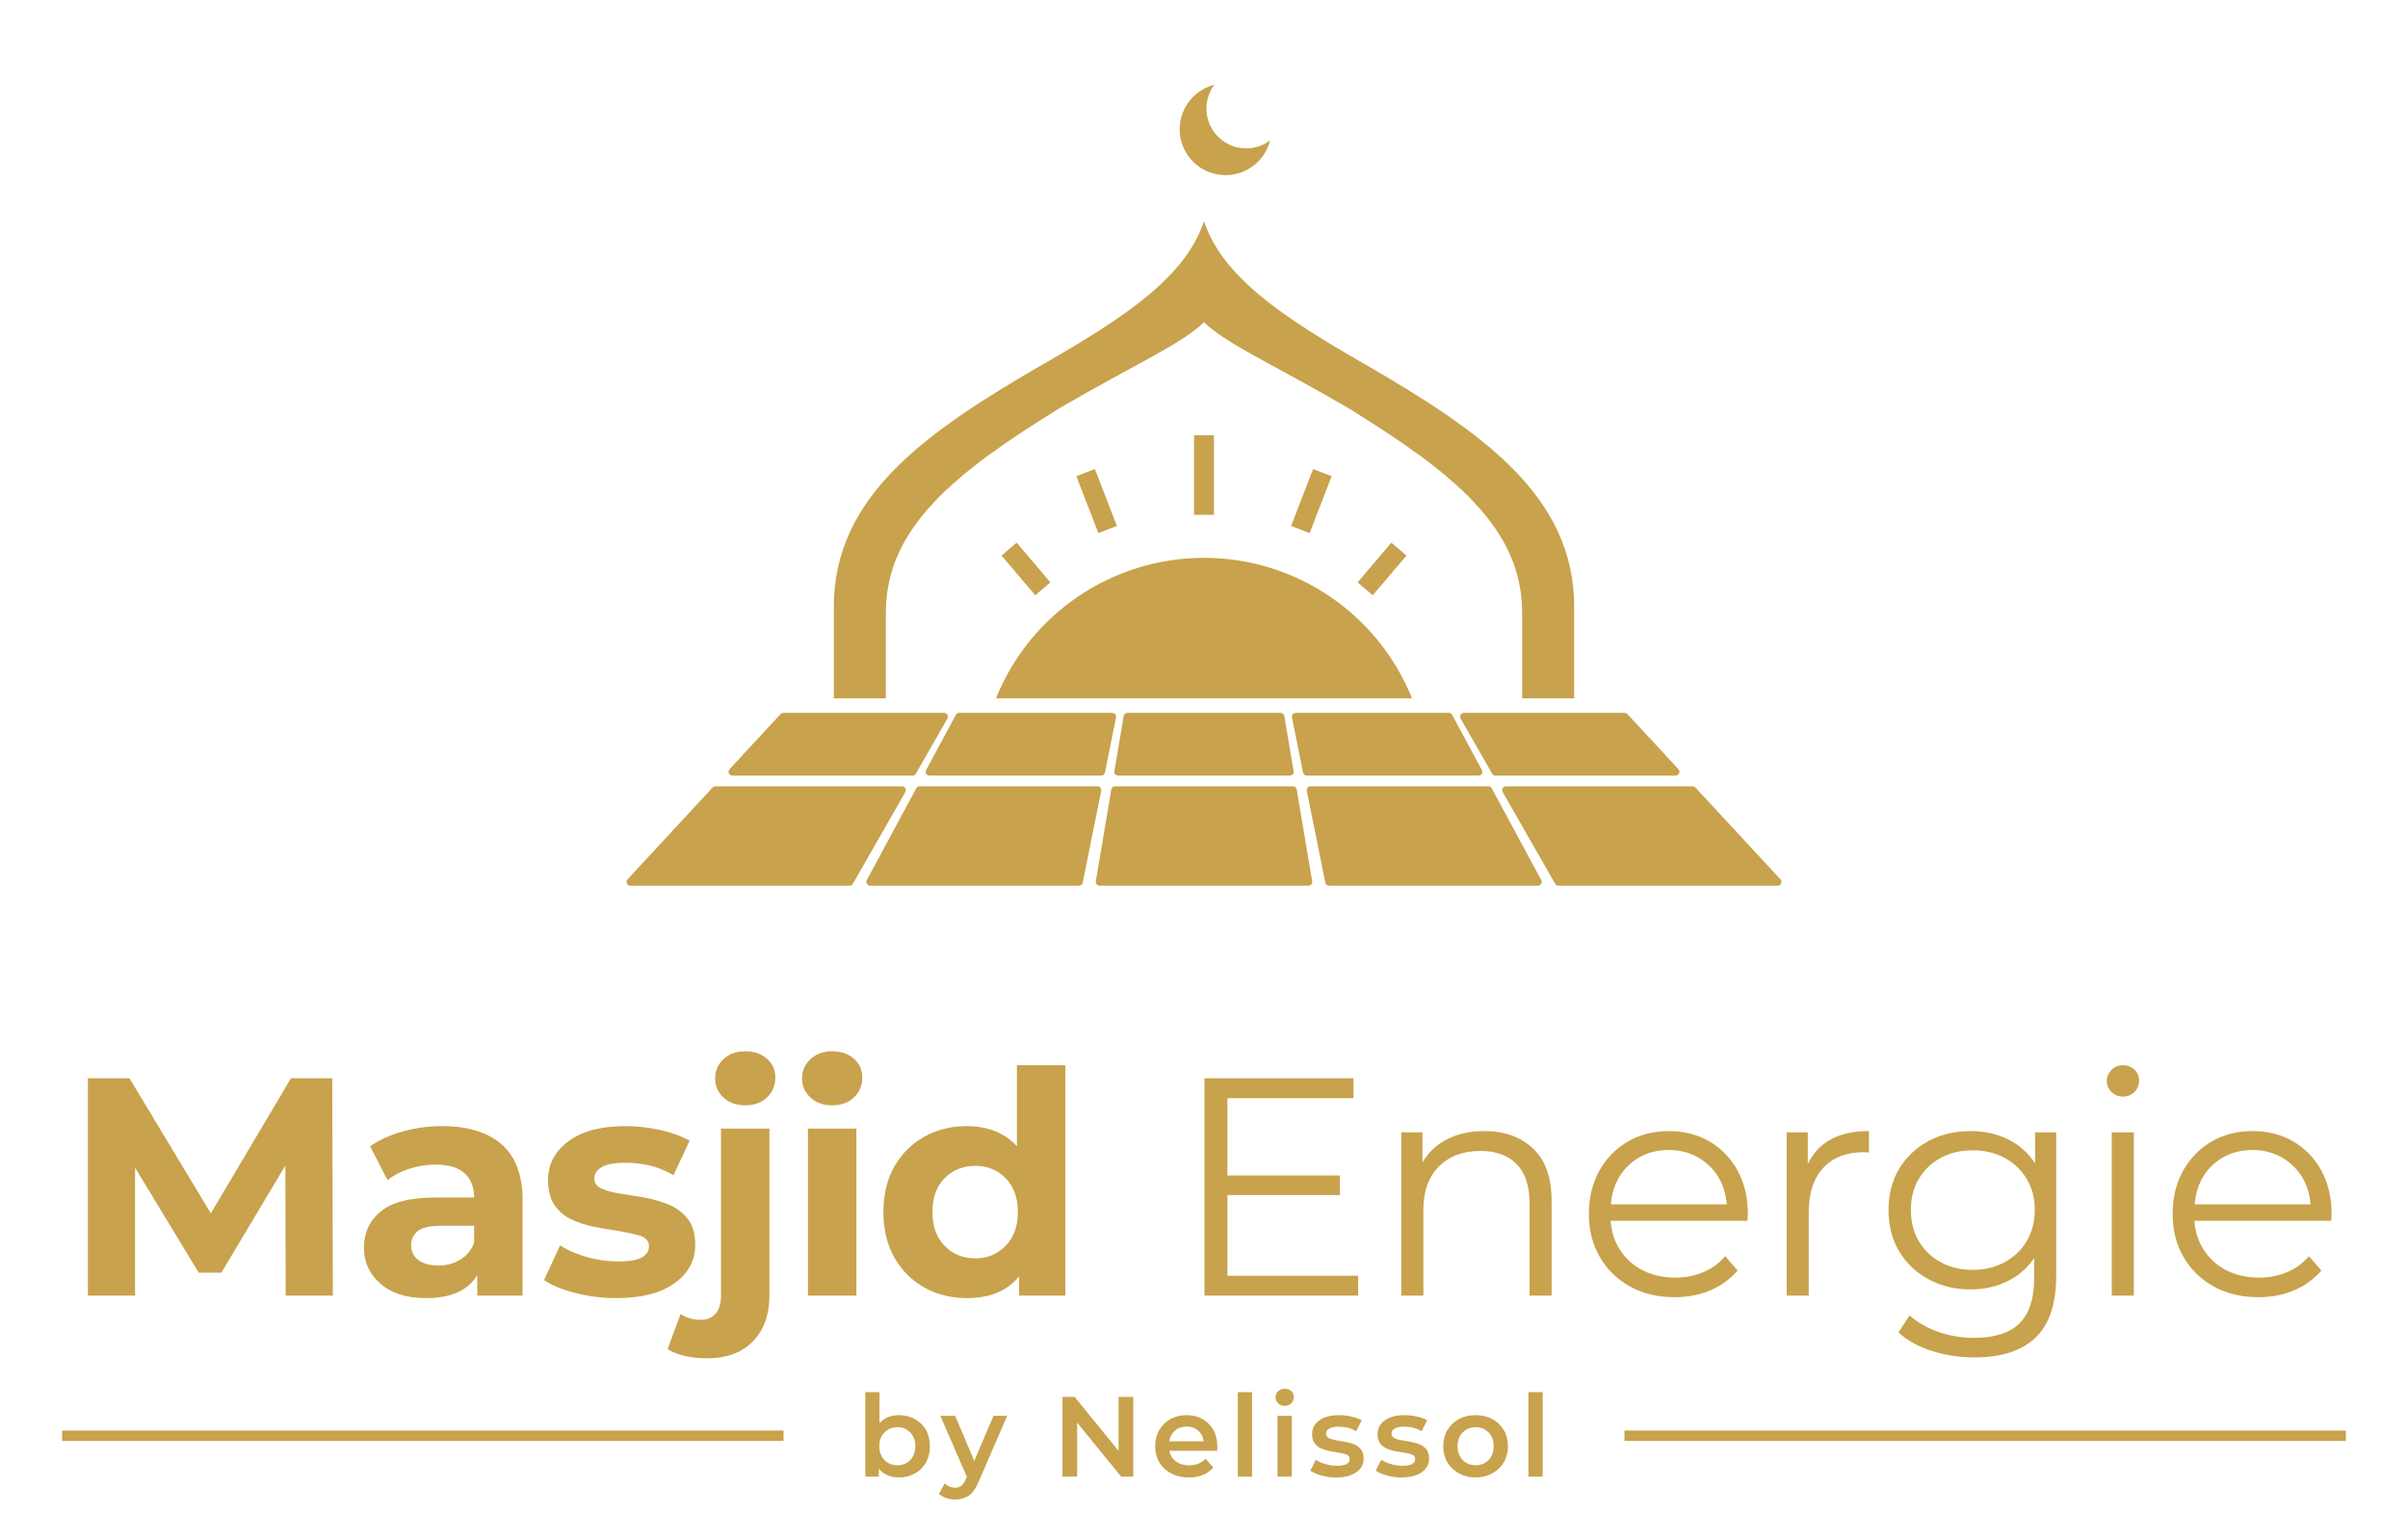
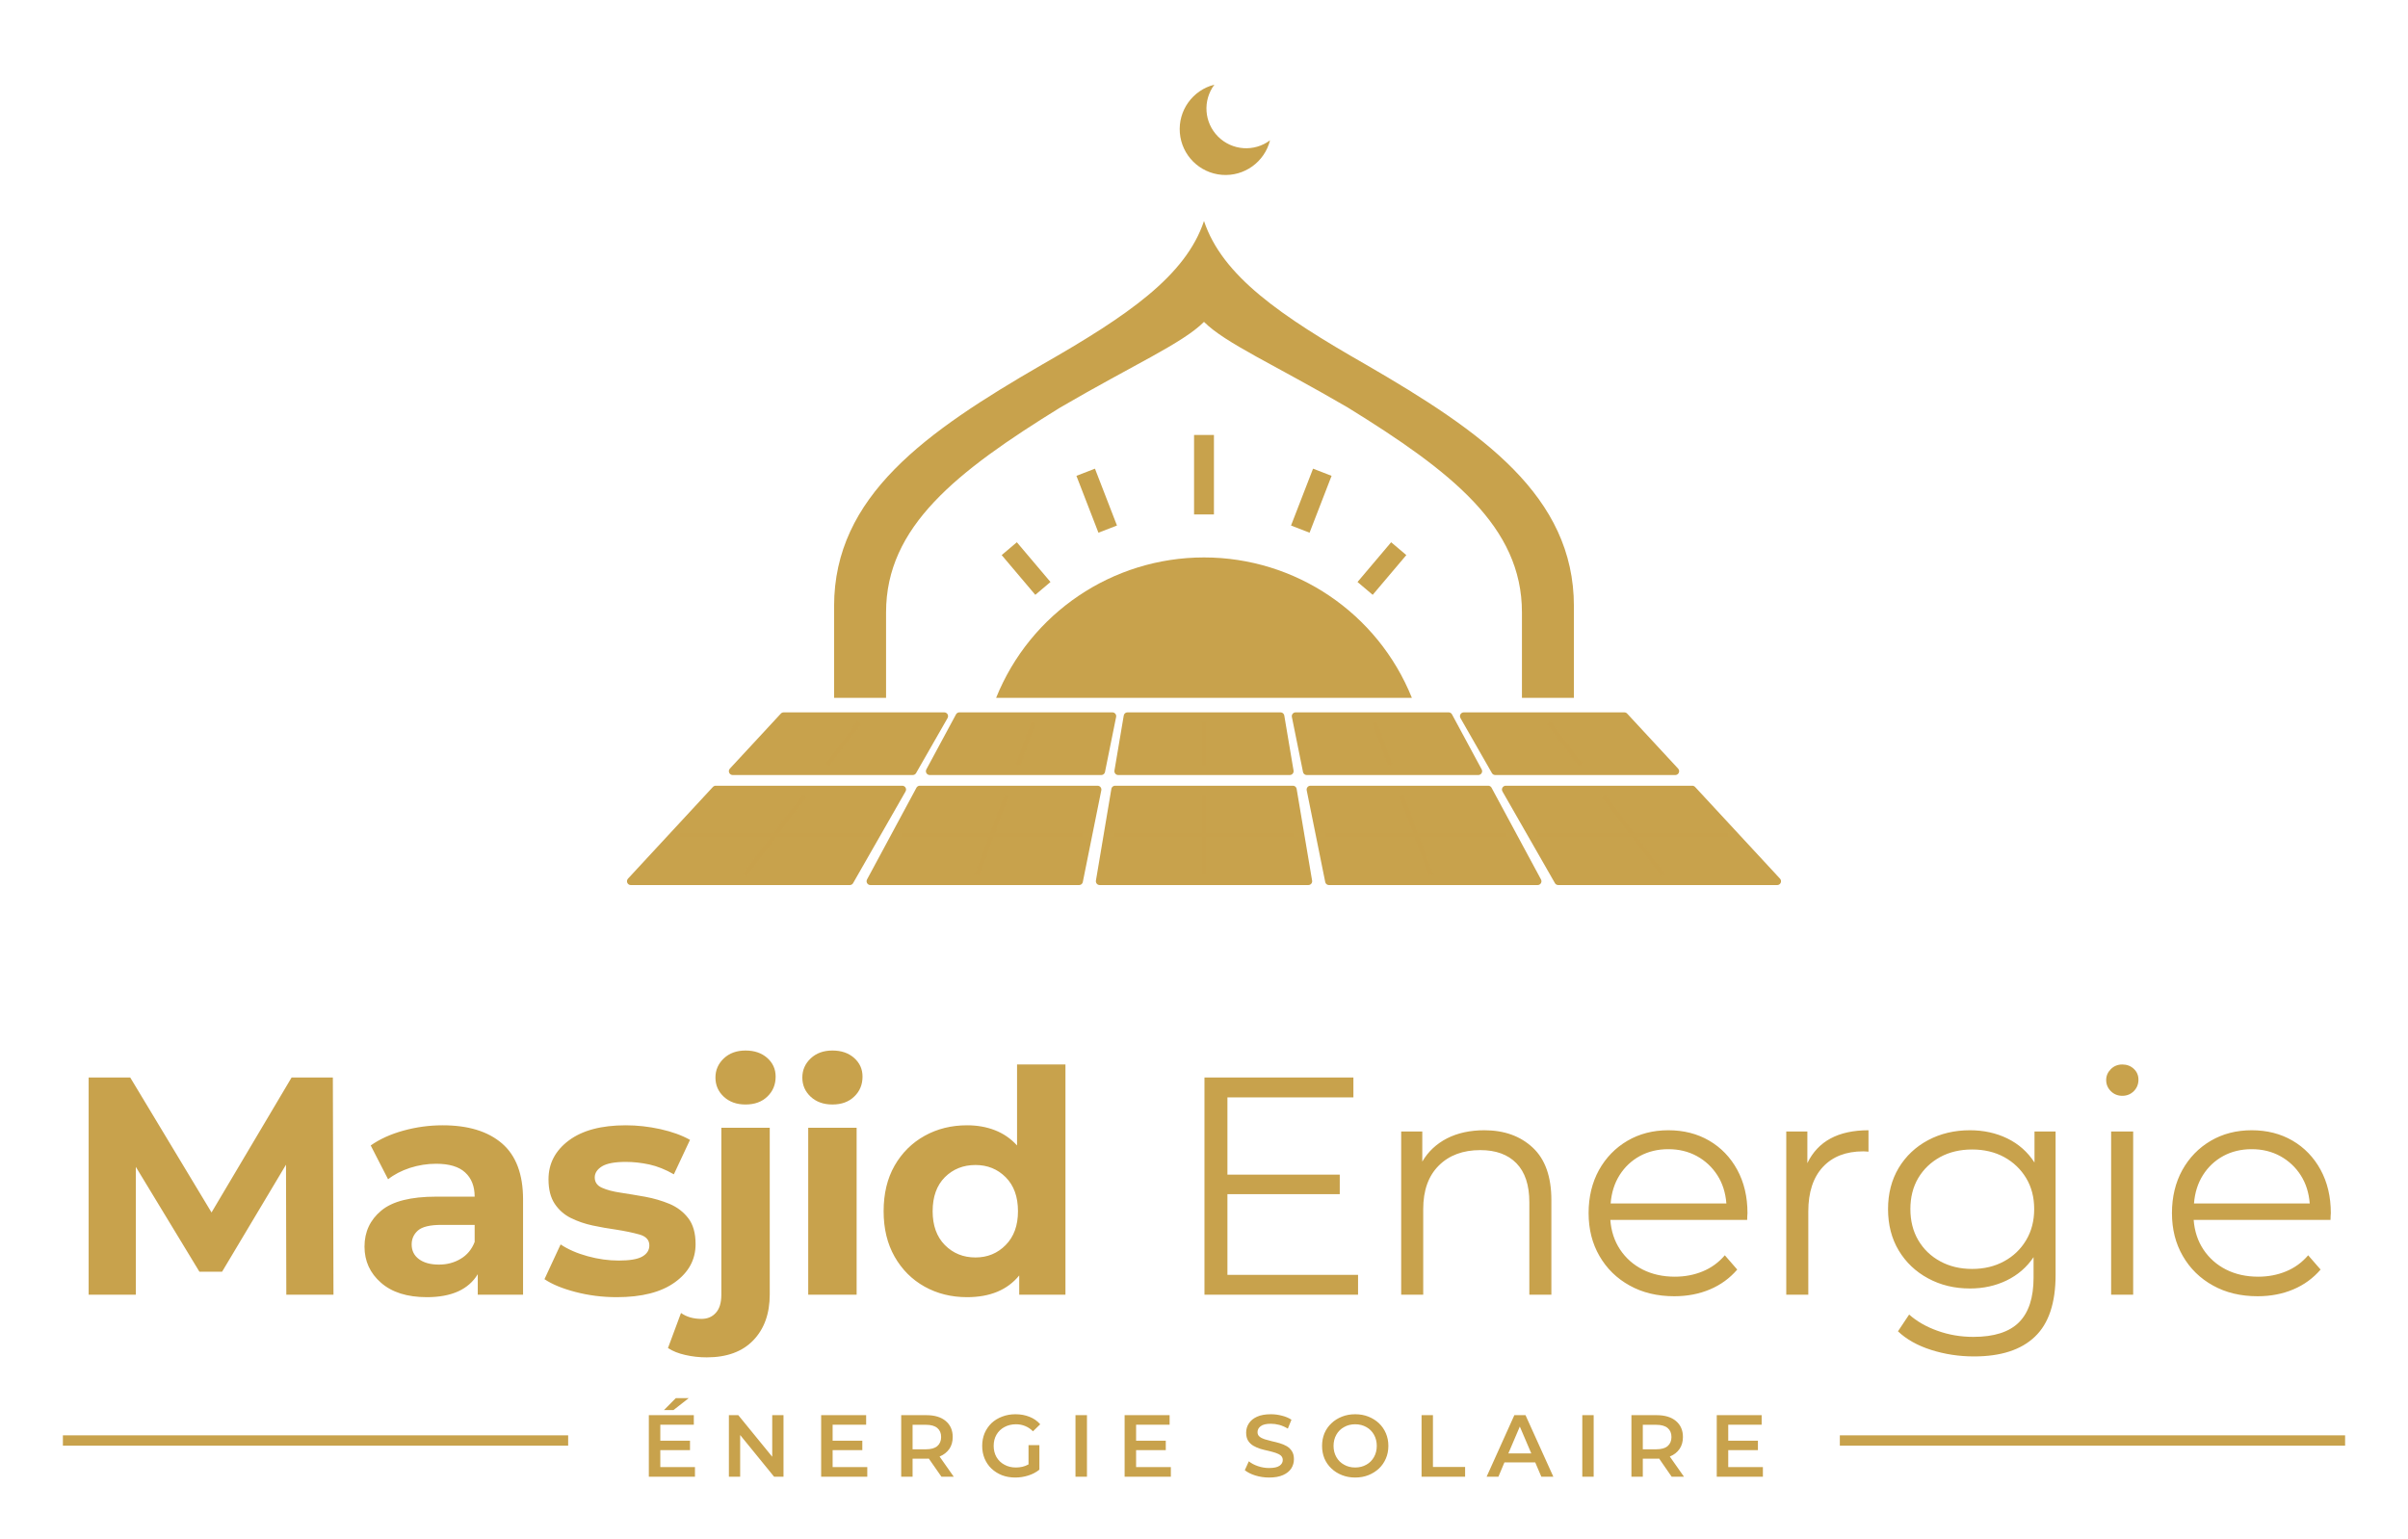
- <svg xmlns="http://www.w3.org/2000/svg" viewBox="-6 -6 232.65 148.68" width="931" height="595">
+ <svg xmlns="http://www.w3.org/2000/svg" viewBox="-6 -6 232.65 148.79" width="931" height="595">
  <svg x="50.325" y="0" width="120" height="81.576" viewBox="0 0 406 276">
    <path d="M206.4 7.4A15 15 0 1 0 224.6 25.6A13 13 0 0 1 206.4 7.4Z" fill="#c8a24c" />
    <path d="M82 208L82 178C82 142 112 121 150 99C178 83 197 70 203 52C209 70 228 83 256 99C294 121 324 142 324 178L324 208L307 208L307 180C307 152 284 134 250 113C226 99 210 92 203 85C196 92 180 99 156 113C122 134 99 152 99 180L99 208Z" fill="#c8a24c" />
    <g stroke="#c8a24c" stroke-width="6.5">
      <line x1="203" y1="148" x2="203" y2="122" />
      <line x1="171.5" y1="152.8" x2="164.3" y2="134.2" />
      <line x1="234.5" y1="152.8" x2="241.7" y2="134.2" />
      <line x1="150.3" y1="172.2" x2="139.3" y2="159.2" />
      <line x1="255.7" y1="172.2" x2="266.7" y2="159.2" />
    </g>
    <path d="M135 208A73.3 73.3 0 0 1 271 208Z" fill="#c8a24c" />
    <g fill="#c8a24c" stroke="#c8a24c" stroke-width="2.5" stroke-linejoin="round">
      <polygon points="65.5,214 118.03,214 107.73,232 48.83,232" />
      <polygon points="122.98,214 173.03,214 169.39,232 113.28,232" />
      <polygon points="177.98,214 228.03,214 231.06,232 174.94,232" />
      <polygon points="232.97,214 283.02,214 292.73,232 236.61,232" />
      <polygon points="287.98,214 340.5,214 357.17,232 298.27,232" />
    </g>
    <g fill="#c8a24c" stroke="#c8a24c" stroke-width="2.5" stroke-linejoin="round">
      <polygon points="43.28,238 104.29,238 87.13,268 15.5,268" />
      <polygon points="110.04,238 168.18,238 162.13,268 93.88,268" />
      <polygon points="173.93,238 232.07,238 237.13,268 168.88,268" />
      <polygon points="237.82,238 295.96,238 312.13,268 243.88,268" />
      <polygon points="301.71,238 362.72,238 390.5,268 318.88,268" />
    </g>
    <g stroke="#c8a24c" stroke-opacity="0.35" stroke-width="1.6">
      <line x1="90.26" y1="216" x2="79.78" y2="230" />
      <line x1="147.26" y1="216" x2="142.07" y2="230" />
      <line x1="203" y1="216" x2="203" y2="230" />
      <line x1="258.74" y1="216" x2="263.93" y2="230" />
      <line x1="315.74" y1="216" x2="326.22" y2="230" />
      <line x1="72.29" y1="240" x2="52.81" y2="266" />
      <line x1="138.37" y1="240" x2="128.74" y2="266" />
      <line x1="203" y1="240" x2="203" y2="266" />
      <line x1="267.63" y1="240" x2="277.26" y2="266" />
      <line x1="333.71" y1="240" x2="353.19" y2="266" />
      <line x1="31.39" y1="253" x2="93.71" y2="253" />
      <line x1="103.96" y1="253" x2="163.15" y2="253" />
      <line x1="173.4" y1="253" x2="232.6" y2="253" />
      <line x1="242.85" y1="253" x2="302.04" y2="253" />
      <line x1="312.29" y1="253" x2="374.61" y2="253" />
    </g>
  </svg>
  <path fill="#c8a24c" d="M7.05 119.19L2.49 119.19L2.49 98.19L6.51 98.19L14.37 111.24L22.11 98.19L26.10 98.19L26.16 119.19L21.60 119.19L21.57 106.62L15.39 116.97L13.20 116.97L7.05 106.83L7.05 119.19ZM44.49 119.19L40.11 119.19L40.11 117.21Q38.76 119.43 35.19 119.43L35.19 119.43Q32.34 119.43 30.75 118.03Q29.16 116.64 29.16 114.54L29.16 114.54Q29.16 112.41 30.78 111.06Q32.40 109.71 36.09 109.71L36.09 109.71L39.81 109.71L39.81 109.71Q39.81 108.21 38.89 107.37Q37.98 106.53 36.09 106.53L36.09 106.53Q34.80 106.53 33.55 106.93Q32.31 107.34 31.44 108.03L31.44 108.03L29.76 104.76Q31.08 103.83 32.94 103.32Q34.80 102.81 36.72 102.81L36.72 102.81Q40.41 102.81 42.45 104.56Q44.49 106.32 44.49 109.98L44.49 109.98L44.49 119.19ZM39.81 114.09L39.81 114.09L39.81 112.44L36.60 112.44Q34.95 112.44 34.33 112.98Q33.72 113.52 33.72 114.33L33.72 114.33Q33.72 115.23 34.42 115.75Q35.13 116.28 36.36 116.28L36.36 116.28Q37.53 116.28 38.46 115.72Q39.39 115.17 39.81 114.09ZM53.55 119.43L53.55 119.43Q51.48 119.43 49.57 118.93Q47.67 118.44 46.56 117.69L46.56 117.69L48.12 114.33Q49.20 115.05 50.73 115.47Q52.26 115.89 53.73 115.89L53.73 115.89Q55.35 115.89 56.02 115.50Q56.70 115.11 56.70 114.42L56.70 114.42Q56.70 113.64 55.74 113.37Q54.78 113.10 53.43 112.89L53.43 112.89Q52.35 112.74 51.22 112.50Q50.10 112.26 49.12 111.78Q48.15 111.30 47.55 110.40Q46.95 109.50 46.95 108.03L46.95 108.03Q46.95 105.75 48.91 104.28Q50.88 102.81 54.42 102.81L54.42 102.81Q56.07 102.81 57.76 103.18Q59.46 103.56 60.63 104.22L60.63 104.22L59.07 107.55Q57.87 106.86 56.70 106.60Q55.53 106.35 54.42 106.35L54.42 106.35Q52.83 106.35 52.12 106.78Q51.42 107.22 51.42 107.85L51.42 107.85Q51.42 108.54 52.12 108.85Q52.83 109.17 53.94 109.33Q55.05 109.50 56.29 109.72Q57.54 109.95 58.65 110.41Q59.76 110.88 60.46 111.79Q61.17 112.71 61.17 114.30L61.17 114.30Q61.17 116.55 59.17 117.99Q57.18 119.43 53.55 119.43ZM62.25 125.25L62.25 125.25Q61.17 125.25 60.18 125.02Q59.19 124.80 58.50 124.35L58.50 124.35L59.76 120.96Q60.57 121.53 61.74 121.53L61.74 121.53Q62.61 121.53 63.13 120.94Q63.66 120.36 63.66 119.19L63.66 119.19L63.66 103.05L68.34 103.05L68.34 119.16Q68.34 121.95 66.75 123.60Q65.16 125.25 62.25 125.25ZM66.00 100.80L66.00 100.80Q64.71 100.80 63.90 100.05Q63.09 99.30 63.09 98.19L63.09 98.19Q63.09 97.11 63.90 96.34Q64.71 95.58 66.00 95.58L66.00 95.58Q67.29 95.58 68.10 96.30Q68.91 97.02 68.91 98.10L68.91 98.10Q68.91 99.27 68.11 100.03Q67.32 100.80 66.00 100.80ZM76.74 119.19L72.06 119.19L72.06 103.05L76.74 103.05L76.74 119.19ZM74.40 100.80L74.40 100.80Q73.11 100.80 72.30 100.05Q71.49 99.30 71.49 98.19L71.49 98.19Q71.49 97.11 72.30 96.34Q73.11 95.58 74.40 95.58L74.40 95.58Q75.69 95.58 76.50 96.30Q77.31 97.02 77.31 98.10L77.31 98.10Q77.31 99.27 76.51 100.03Q75.72 100.80 74.40 100.80ZM87.42 119.43L87.42 119.43Q85.14 119.43 83.31 118.41Q81.48 117.39 80.41 115.51Q79.35 113.64 79.35 111.12L79.35 111.12Q79.35 108.57 80.41 106.71Q81.48 104.85 83.31 103.83Q85.14 102.81 87.42 102.81L87.42 102.81Q88.89 102.81 90.12 103.29Q91.35 103.77 92.25 104.76L92.25 104.76L92.25 96.93L96.93 96.93L96.93 119.19L92.46 119.19L92.46 117.33Q90.75 119.43 87.42 119.43ZM88.23 115.59L88.23 115.59Q89.97 115.59 91.15 114.39Q92.34 113.19 92.34 111.12L92.34 111.12Q92.34 109.02 91.15 107.83Q89.97 106.65 88.23 106.65L88.23 106.65Q86.46 106.65 85.27 107.83Q84.09 109.02 84.09 111.12L84.09 111.12Q84.09 113.19 85.27 114.39Q86.46 115.59 88.23 115.59Z" />
  <path fill="#c8a24c" d="M125.22 119.19L110.37 119.19L110.37 98.19L124.77 98.19L124.77 100.11L112.59 100.11L112.59 107.58L123.45 107.58L123.45 109.47L112.59 109.47L112.59 117.27L125.22 117.27L125.22 119.19ZM131.52 119.19L129.39 119.19L129.39 103.41L131.43 103.41L131.43 106.32Q132.27 104.88 133.81 104.08Q135.36 103.29 137.43 103.29L137.43 103.29Q140.31 103.29 142.11 104.97Q143.91 106.65 143.91 110.04L143.91 110.04L143.91 119.19L141.78 119.19L141.78 110.25Q141.78 107.76 140.53 106.48Q139.29 105.21 137.04 105.21L137.04 105.21Q134.52 105.21 133.02 106.71Q131.52 108.21 131.52 110.91L131.52 110.91L131.52 119.19ZM155.79 119.34L155.79 119.34Q153.33 119.34 151.47 118.30Q149.61 117.27 148.56 115.45Q147.51 113.64 147.51 111.30L147.51 111.30Q147.51 108.96 148.51 107.14Q149.52 105.33 151.26 104.31Q153.00 103.29 155.22 103.29L155.22 103.29Q157.44 103.29 159.16 104.29Q160.89 105.30 161.88 107.11Q162.87 108.93 162.87 111.30L162.87 111.30Q162.87 111.45 162.85 111.61Q162.84 111.78 162.84 111.96L162.84 111.96L149.61 111.96Q149.73 113.58 150.55 114.82Q151.38 116.07 152.74 116.76Q154.11 117.45 155.85 117.45L155.85 117.45Q157.29 117.45 158.53 116.94Q159.78 116.43 160.68 115.38L160.68 115.38L161.88 116.76Q160.80 118.02 159.24 118.68Q157.68 119.34 155.79 119.34ZM149.64 110.37L149.64 110.37L160.83 110.37Q160.71 108.81 159.96 107.64Q159.21 106.47 157.98 105.79Q156.75 105.12 155.22 105.12L155.22 105.12Q153.69 105.12 152.47 105.78Q151.26 106.44 150.51 107.62Q149.76 108.81 149.64 110.37ZM168.75 119.19L166.62 119.19L166.62 103.41L168.66 103.41L168.66 106.47Q170.19 103.29 174.57 103.29L174.57 103.29L174.57 105.36Q174.42 105.36 174.30 105.34Q174.18 105.33 174.06 105.33L174.06 105.33Q171.57 105.33 170.16 106.84Q168.75 108.36 168.75 111.15L168.75 111.15L168.75 119.19ZM184.77 125.16L184.77 125.16Q182.61 125.16 180.63 124.53Q178.65 123.90 177.42 122.73L177.42 122.73L178.50 121.11Q179.61 122.10 181.24 122.68Q182.88 123.27 184.71 123.27L184.71 123.27Q187.71 123.27 189.12 121.86Q190.53 120.45 190.53 117.54L190.53 117.54L190.53 115.56Q189.54 117.03 187.93 117.81Q186.33 118.59 184.38 118.59L184.38 118.59Q182.13 118.59 180.33 117.61Q178.53 116.64 177.49 114.91Q176.46 113.19 176.46 110.91L176.46 110.91Q176.46 108.66 177.49 106.93Q178.53 105.21 180.33 104.25Q182.13 103.29 184.38 103.29L184.38 103.29Q186.36 103.29 187.99 104.08Q189.63 104.88 190.62 106.41L190.62 106.41L190.62 103.41L192.66 103.41L192.66 117.27Q192.66 121.35 190.66 123.25Q188.67 125.16 184.77 125.16ZM184.59 116.70L184.59 116.70Q186.33 116.70 187.68 115.96Q189.03 115.23 189.81 113.92Q190.59 112.62 190.59 110.91L190.59 110.91Q190.59 109.20 189.81 107.91Q189.03 106.62 187.68 105.88Q186.33 105.15 184.59 105.15L184.59 105.15Q182.85 105.15 181.50 105.88Q180.15 106.62 179.38 107.91Q178.62 109.20 178.62 110.91L178.62 110.91Q178.62 112.62 179.38 113.92Q180.15 115.23 181.50 115.96Q182.85 116.70 184.59 116.70ZM200.16 119.19L198.03 119.19L198.03 103.41L200.16 103.41L200.16 119.19ZM199.11 99.96L199.11 99.96Q198.45 99.96 198.00 99.51Q197.55 99.06 197.55 98.43L197.55 98.43Q197.55 97.83 198.00 97.38Q198.45 96.93 199.11 96.93L199.11 96.93Q199.77 96.93 200.22 97.35Q200.67 97.77 200.67 98.40L200.67 98.40Q200.67 99.06 200.22 99.51Q199.77 99.96 199.11 99.96ZM212.19 119.34L212.19 119.34Q209.73 119.34 207.87 118.30Q206.01 117.27 204.96 115.45Q203.91 113.64 203.91 111.30L203.91 111.30Q203.91 108.96 204.91 107.14Q205.92 105.33 207.66 104.31Q209.40 103.29 211.62 103.29L211.62 103.29Q213.84 103.29 215.56 104.29Q217.29 105.30 218.28 107.11Q219.27 108.93 219.27 111.30L219.27 111.30Q219.27 111.45 219.25 111.61Q219.24 111.78 219.24 111.96L219.24 111.96L206.01 111.96Q206.13 113.58 206.95 114.82Q207.78 116.07 209.14 116.76Q210.51 117.45 212.25 117.45L212.25 117.45Q213.69 117.45 214.93 116.94Q216.18 116.43 217.08 115.38L217.08 115.38L218.28 116.76Q217.20 118.02 215.64 118.68Q214.08 119.34 212.19 119.34ZM206.04 110.37L206.04 110.37L217.23 110.37Q217.11 108.81 216.36 107.64Q215.61 106.47 214.38 105.79Q213.15 105.12 211.62 105.12L211.62 105.12Q210.09 105.12 208.87 105.78Q207.66 106.44 206.91 107.62Q206.16 108.81 206.04 110.37Z" />
-   <path fill="#c8a24c" d="M80.86 136.76L80.86 136.76Q80.26 136.76 79.76 136.55Q79.26 136.34 78.91 135.91L78.91 135.91L78.91 136.68L77.60 136.68L77.60 128.52L78.97 128.52L78.97 131.52Q79.33 131.12 79.81 130.93Q80.29 130.74 80.86 130.74L80.86 130.74Q81.71 130.74 82.38 131.11Q83.06 131.48 83.45 132.15Q83.84 132.83 83.84 133.74L83.84 133.74Q83.84 134.65 83.45 135.33Q83.06 136.01 82.38 136.38Q81.71 136.76 80.86 136.76ZM80.70 135.58L80.70 135.58Q81.20 135.58 81.59 135.35Q81.98 135.13 82.21 134.71Q82.44 134.30 82.44 133.74L82.44 133.74Q82.44 133.18 82.21 132.77Q81.98 132.36 81.59 132.13Q81.20 131.90 80.70 131.90L80.70 131.90Q80.21 131.90 79.81 132.13Q79.41 132.36 79.18 132.77Q78.95 133.18 78.95 133.74L78.95 133.74Q78.95 134.30 79.18 134.71Q79.41 135.13 79.81 135.35Q80.21 135.58 80.70 135.58ZM86.29 138.89L86.29 138.89Q85.86 138.89 85.43 138.75Q85.00 138.60 84.72 138.35L84.72 138.35L85.27 137.34Q85.70 137.75 86.28 137.75L86.28 137.75Q86.64 137.75 86.88 137.56Q87.11 137.37 87.31 136.93L87.31 136.93L87.41 136.69L84.85 130.80L86.28 130.80L88.13 135.16L89.99 130.80L91.31 130.80L88.56 137.15Q88.15 138.15 87.59 138.52Q87.03 138.89 86.29 138.89ZM98.07 136.68L96.65 136.68L96.65 128.98L97.83 128.98L102.07 134.19L102.07 128.98L103.49 128.98L103.49 136.68L102.32 136.68L98.07 131.46L98.07 136.68ZM108.85 136.76L108.85 136.76Q107.87 136.76 107.14 136.36Q106.41 135.97 106.01 135.30Q105.61 134.62 105.61 133.74L105.61 133.74Q105.61 132.86 106.00 132.18Q106.39 131.51 107.07 131.12Q107.76 130.74 108.64 130.74L108.64 130.74Q109.50 130.74 110.17 131.11Q110.84 131.49 111.23 132.17Q111.61 132.86 111.61 133.77L111.61 133.77Q111.61 133.86 111.61 133.97Q111.60 134.08 111.59 134.18L111.59 134.18L106.98 134.18Q107.10 134.82 107.61 135.20Q108.11 135.59 108.88 135.59L108.88 135.59Q109.86 135.59 110.48 134.95L110.48 134.95L111.22 135.80Q110.40 136.76 108.85 136.76ZM106.97 133.27L106.97 133.27L110.30 133.27Q110.21 132.63 109.76 132.23Q109.31 131.84 108.64 131.84L108.64 131.84Q107.97 131.84 107.52 132.23Q107.07 132.62 106.97 133.27ZM114.97 136.68L113.59 136.68L113.59 128.52L114.97 128.52L114.97 136.68ZM118.81 136.68L117.43 136.68L117.43 130.80L118.81 130.80L118.81 136.68ZM118.12 129.84L118.12 129.84Q117.74 129.84 117.49 129.59Q117.24 129.35 117.24 129.01L117.24 129.01Q117.24 128.67 117.49 128.43Q117.74 128.19 118.12 128.19L118.12 128.19Q118.51 128.19 118.76 128.41Q119.00 128.64 119.00 128.98L119.00 128.98Q119.00 129.34 118.76 129.59Q118.51 129.84 118.12 129.84ZM123.08 136.76L123.08 136.76Q122.35 136.76 121.67 136.57Q120.99 136.38 120.60 136.10L120.60 136.10L121.13 135.05Q121.51 135.31 122.07 135.47Q122.62 135.63 123.17 135.63L123.17 135.63Q123.83 135.63 124.12 135.46Q124.40 135.28 124.40 134.98L124.40 134.98Q124.40 134.70 124.14 134.57Q123.88 134.45 123.46 134.38Q123.05 134.31 122.59 134.24Q122.13 134.16 121.72 133.99Q121.30 133.83 121.04 133.49Q120.77 133.16 120.77 132.58L120.77 132.58Q120.77 131.74 121.47 131.24Q122.17 130.74 123.36 130.74L123.36 130.74Q123.94 130.74 124.55 130.87Q125.16 131.00 125.56 131.24L125.56 131.24L125.03 132.29Q124.61 132.05 124.19 131.95Q123.77 131.85 123.35 131.85L123.35 131.85Q122.72 131.85 122.42 132.04Q122.12 132.22 122.12 132.51L122.12 132.51Q122.12 132.81 122.38 132.95Q122.64 133.09 123.06 133.16Q123.47 133.22 123.93 133.31Q124.39 133.39 124.81 133.55Q125.22 133.72 125.48 134.04Q125.75 134.37 125.75 134.94L125.75 134.94Q125.75 135.77 125.03 136.26Q124.32 136.76 123.08 136.76ZM129.41 136.76L129.41 136.76Q128.67 136.76 128.00 136.57Q127.32 136.38 126.92 136.10L126.92 136.10L127.45 135.05Q127.84 135.31 128.39 135.47Q128.95 135.63 129.50 135.63L129.50 135.63Q130.16 135.63 130.44 135.46Q130.73 135.28 130.73 134.98L130.73 134.98Q130.73 134.70 130.47 134.57Q130.20 134.45 129.79 134.38Q129.38 134.31 128.91 134.24Q128.45 134.16 128.04 133.99Q127.63 133.83 127.36 133.49Q127.10 133.16 127.10 132.58L127.10 132.58Q127.10 131.74 127.80 131.24Q128.50 130.74 129.68 130.74L129.68 130.74Q130.27 130.74 130.88 130.87Q131.49 131.00 131.88 131.24L131.88 131.24L131.36 132.29Q130.94 132.05 130.52 131.95Q130.09 131.85 129.67 131.85L129.67 131.85Q129.05 131.85 128.74 132.04Q128.44 132.22 128.44 132.51L128.44 132.51Q128.44 132.81 128.71 132.95Q128.97 133.09 129.38 133.16Q129.79 133.22 130.26 133.31Q130.72 133.39 131.13 133.55Q131.54 133.72 131.81 134.04Q132.07 134.37 132.07 134.94L132.07 134.94Q132.07 135.77 131.36 136.26Q130.64 136.76 129.41 136.76ZM136.56 136.76L136.56 136.76Q135.66 136.76 134.95 136.36Q134.25 135.97 133.84 135.30Q133.44 134.62 133.44 133.74L133.44 133.74Q133.44 132.86 133.84 132.18Q134.25 131.51 134.95 131.12Q135.66 130.74 136.56 130.74L136.56 130.74Q137.47 130.74 138.18 131.12Q138.89 131.51 139.29 132.18Q139.69 132.86 139.69 133.74L139.69 133.74Q139.69 134.62 139.29 135.30Q138.89 135.97 138.18 136.36Q137.47 136.76 136.56 136.76ZM136.56 135.58L136.56 135.58Q137.32 135.58 137.81 135.08Q138.31 134.59 138.31 133.74L138.31 133.74Q138.31 132.89 137.81 132.40Q137.32 131.90 136.56 131.90L136.56 131.90Q136.06 131.90 135.67 132.13Q135.28 132.36 135.05 132.77Q134.82 133.18 134.82 133.74L134.82 133.74Q134.82 134.30 135.05 134.71Q135.28 135.13 135.67 135.35Q136.06 135.58 136.56 135.58ZM143.05 136.68L141.67 136.68L141.67 128.52L143.05 128.52L143.05 136.68Z" />
-   <rect x="0.00" y="132.23" width="69.70" height="1" fill="#c8a24c" />
-   <rect x="150.95" y="132.23" width="69.70" height="1" fill="#c8a24c" />
+   <path fill="#c8a24c" d="M61.11 136.79L56.65 136.79L56.65 130.84L61.00 130.84L61.00 131.76L57.76 131.76L57.76 133.31L60.63 133.31L60.63 134.22L57.76 134.22L57.76 135.86L61.11 135.86L61.11 136.79ZM59.03 130.35L58.11 130.35L59.26 129.19L60.51 129.19L59.03 130.35ZM65.48 136.79L64.39 136.79L64.39 130.84L65.30 130.84L68.58 134.86L68.58 130.84L69.67 130.84L69.67 136.79L68.76 136.79L65.48 132.76L65.48 136.79ZM77.77 136.79L73.31 136.79L73.31 130.84L77.66 130.84L77.66 131.76L74.42 131.76L74.42 133.31L77.29 133.31L77.29 134.22L74.42 134.22L74.42 135.86L77.77 135.86L77.77 136.79ZM82.15 136.79L81.05 136.79L81.05 130.84L83.49 130.84Q84.68 130.84 85.35 131.40Q86.03 131.97 86.03 132.95L86.03 132.95Q86.03 133.63 85.70 134.11Q85.36 134.59 84.76 134.84L84.76 134.84L86.13 136.79L84.94 136.79L83.72 135.04Q83.61 135.05 83.49 135.05L83.49 135.05L82.15 135.05L82.15 136.79ZM82.15 131.77L82.15 134.14L83.44 134.14Q84.17 134.14 84.54 133.83Q84.91 133.51 84.91 132.95L84.91 132.95Q84.91 132.39 84.54 132.08Q84.17 131.77 83.44 131.77L83.44 131.77L82.15 131.77ZM92.08 136.87L92.08 136.87Q91.38 136.87 90.80 136.65Q90.22 136.42 89.78 136.01Q89.35 135.60 89.11 135.03Q88.88 134.47 88.88 133.81L88.88 133.81Q88.88 133.15 89.11 132.59Q89.35 132.03 89.78 131.61Q90.22 131.20 90.81 130.98Q91.40 130.75 92.10 130.75L92.10 130.75Q92.84 130.75 93.46 131.00Q94.07 131.24 94.49 131.72L94.49 131.72L93.79 132.40Q93.44 132.05 93.03 131.89Q92.62 131.72 92.15 131.72L92.15 131.72Q91.52 131.72 91.03 131.99Q90.54 132.25 90.26 132.73Q89.99 133.20 89.99 133.81L89.99 133.81Q89.99 134.41 90.26 134.89Q90.54 135.37 91.03 135.63Q91.51 135.90 92.14 135.90L92.14 135.90Q92.46 135.90 92.77 135.83Q93.07 135.76 93.36 135.60L93.36 135.60L93.36 133.74L94.41 133.74L94.41 136.11Q93.94 136.49 93.32 136.68Q92.71 136.87 92.08 136.87ZM99.01 136.79L97.90 136.79L97.90 130.84L99.01 130.84L99.01 136.79ZM107.12 136.79L102.65 136.79L102.65 130.84L107.00 130.84L107.00 131.76L103.76 131.76L103.76 133.31L106.63 133.31L106.63 134.22L103.76 134.22L103.76 135.86L107.12 135.86L107.12 136.79ZM116.62 136.87L116.62 136.87Q115.92 136.87 115.28 136.67Q114.65 136.47 114.27 136.16L114.27 136.16L114.66 135.30Q115.01 135.59 115.54 135.77Q116.07 135.95 116.62 135.95L116.62 135.95Q117.32 135.95 117.63 135.73Q117.94 135.51 117.94 135.18L117.94 135.18Q117.94 134.91 117.75 134.74Q117.55 134.58 117.24 134.48Q116.93 134.38 116.55 134.29Q116.17 134.21 115.79 134.10Q115.41 133.98 115.10 133.80Q114.78 133.61 114.59 133.31Q114.40 133.00 114.40 132.53L114.40 132.53Q114.40 132.04 114.66 131.64Q114.92 131.23 115.45 130.99Q115.98 130.75 116.80 130.75L116.80 130.75Q117.33 130.75 117.86 130.89Q118.39 131.02 118.78 131.28L118.78 131.28L118.43 132.14Q118.03 131.90 117.61 131.78Q117.18 131.67 116.79 131.67L116.79 131.67Q116.10 131.67 115.80 131.91Q115.50 132.14 115.50 132.48L115.50 132.48Q115.50 132.75 115.69 132.91Q115.88 133.07 116.19 133.17Q116.51 133.27 116.89 133.36Q117.27 133.44 117.64 133.55Q118.01 133.66 118.33 133.84Q118.64 134.03 118.83 134.33Q119.02 134.63 119.02 135.10L119.02 135.10Q119.02 135.58 118.77 135.98Q118.51 136.39 117.97 136.63Q117.44 136.87 116.62 136.87ZM124.94 136.87L124.94 136.87Q124.25 136.87 123.67 136.64Q123.08 136.41 122.65 136.00Q122.21 135.59 121.97 135.03Q121.74 134.47 121.74 133.81L121.74 133.81Q121.74 133.15 121.97 132.59Q122.21 132.03 122.65 131.62Q123.08 131.21 123.67 130.98Q124.25 130.75 124.94 130.75L124.94 130.75Q125.64 130.75 126.22 130.98Q126.80 131.21 127.24 131.62Q127.67 132.03 127.91 132.59Q128.15 133.15 128.15 133.81L128.15 133.81Q128.15 134.47 127.91 135.03Q127.67 135.59 127.24 136.00Q126.80 136.41 126.22 136.64Q125.64 136.87 124.94 136.87ZM124.94 135.90L124.94 135.90Q125.54 135.90 126.02 135.63Q126.49 135.37 126.76 134.89Q127.03 134.41 127.03 133.81L127.03 133.81Q127.03 133.21 126.76 132.73Q126.49 132.25 126.02 131.99Q125.54 131.72 124.94 131.72L124.94 131.72Q124.34 131.72 123.87 131.99Q123.39 132.25 123.12 132.73Q122.85 133.21 122.85 133.81L122.85 133.81Q122.85 134.41 123.12 134.89Q123.39 135.37 123.87 135.63Q124.34 135.90 124.94 135.90ZM135.57 136.79L131.36 136.79L131.36 130.84L132.46 130.84L132.46 135.85L135.57 135.85L135.57 136.79ZM138.79 136.79L137.65 136.79L140.33 130.84L141.41 130.84L144.10 136.79L142.94 136.79L142.35 135.41L139.37 135.41L138.79 136.79ZM140.86 131.94L139.75 134.54L141.97 134.54L140.86 131.94ZM148.00 136.79L146.90 136.79L146.90 130.84L148.00 130.84L148.00 136.79ZM152.75 136.79L151.65 136.79L151.65 130.84L154.09 130.84Q155.28 130.84 155.95 131.40Q156.63 131.97 156.63 132.95L156.63 132.95Q156.63 133.63 156.30 134.11Q155.97 134.59 155.36 134.84L155.36 134.84L156.73 136.79L155.54 136.79L154.33 135.04Q154.21 135.05 154.10 135.05L154.10 135.05L152.75 135.05L152.75 136.79ZM152.75 131.77L152.75 134.14L154.04 134.14Q154.78 134.14 155.15 133.83Q155.52 133.51 155.52 132.95L155.52 132.95Q155.52 132.39 155.15 132.08Q154.78 131.77 154.04 131.77L154.04 131.77L152.75 131.77ZM164.36 136.79L159.90 136.79L159.90 130.84L164.24 130.84L164.24 131.76L161.01 131.76L161.01 133.31L163.88 133.31L163.88 134.22L161.01 134.22L161.01 135.86L164.36 135.86L164.36 136.79Z" />
+   <rect x="0.00" y="132.79" width="48.85" height="1" fill="#c8a24c" />
+   <rect x="171.80" y="132.79" width="48.85" height="1" fill="#c8a24c" />
</svg>
